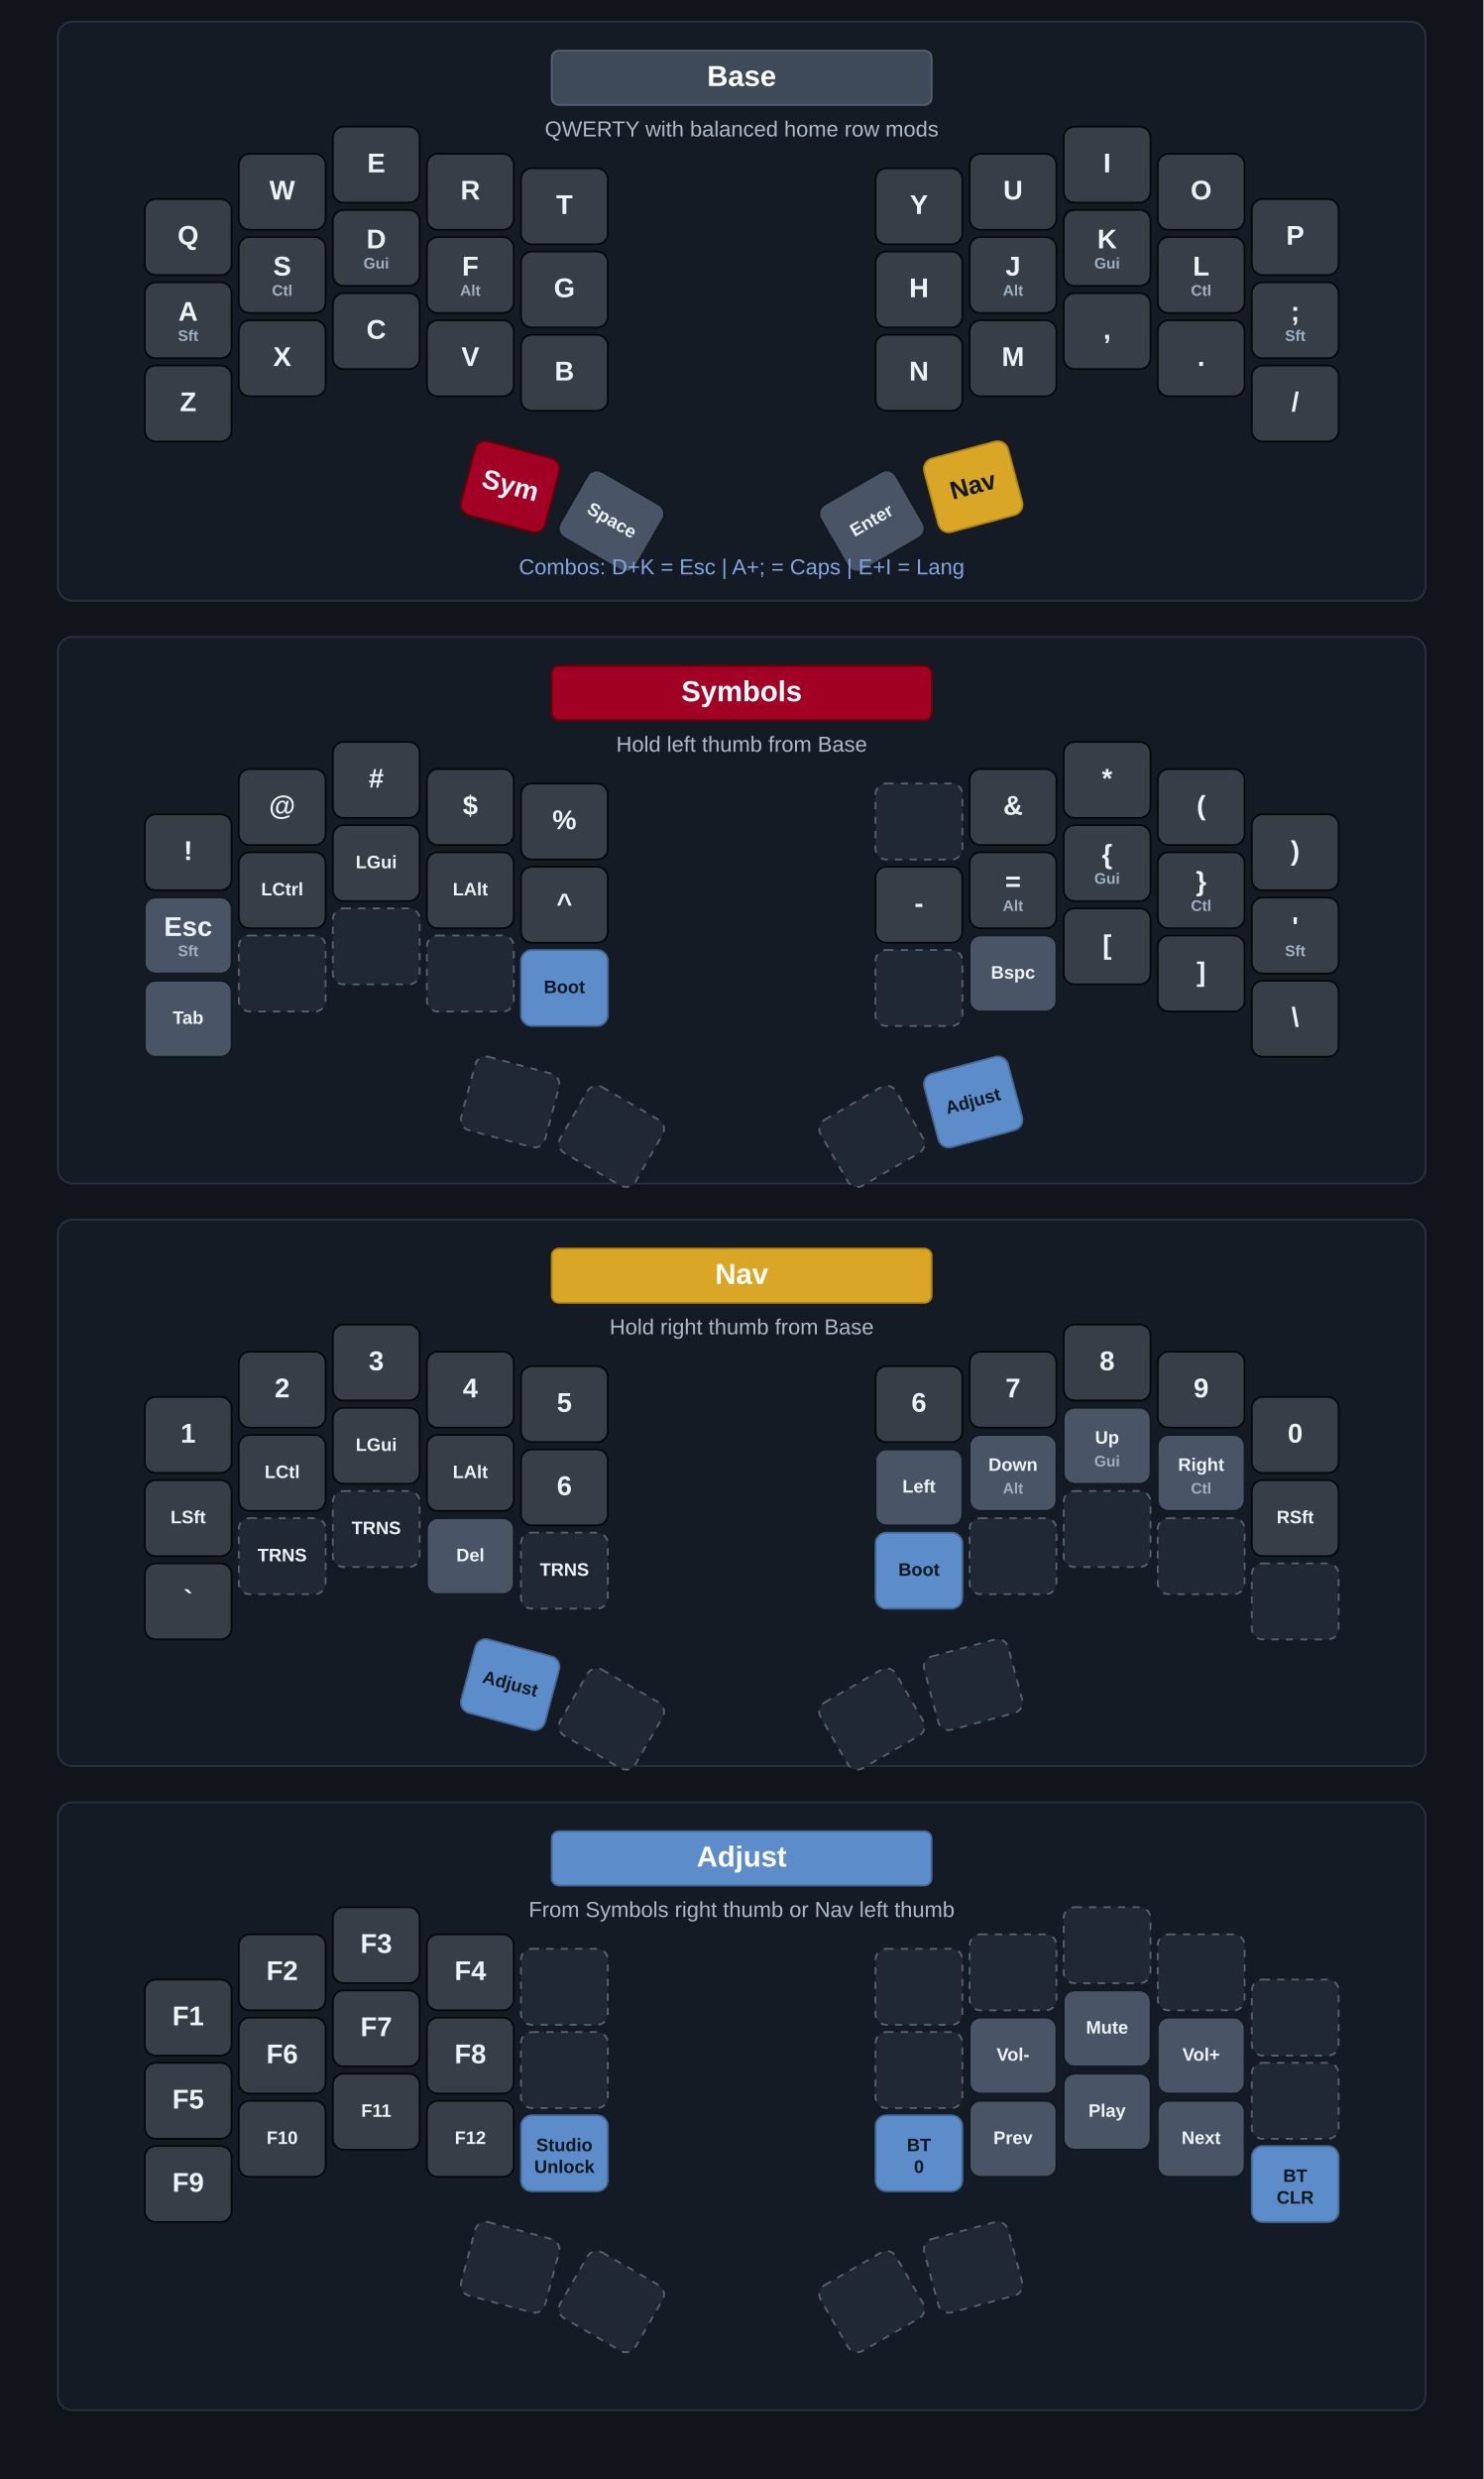
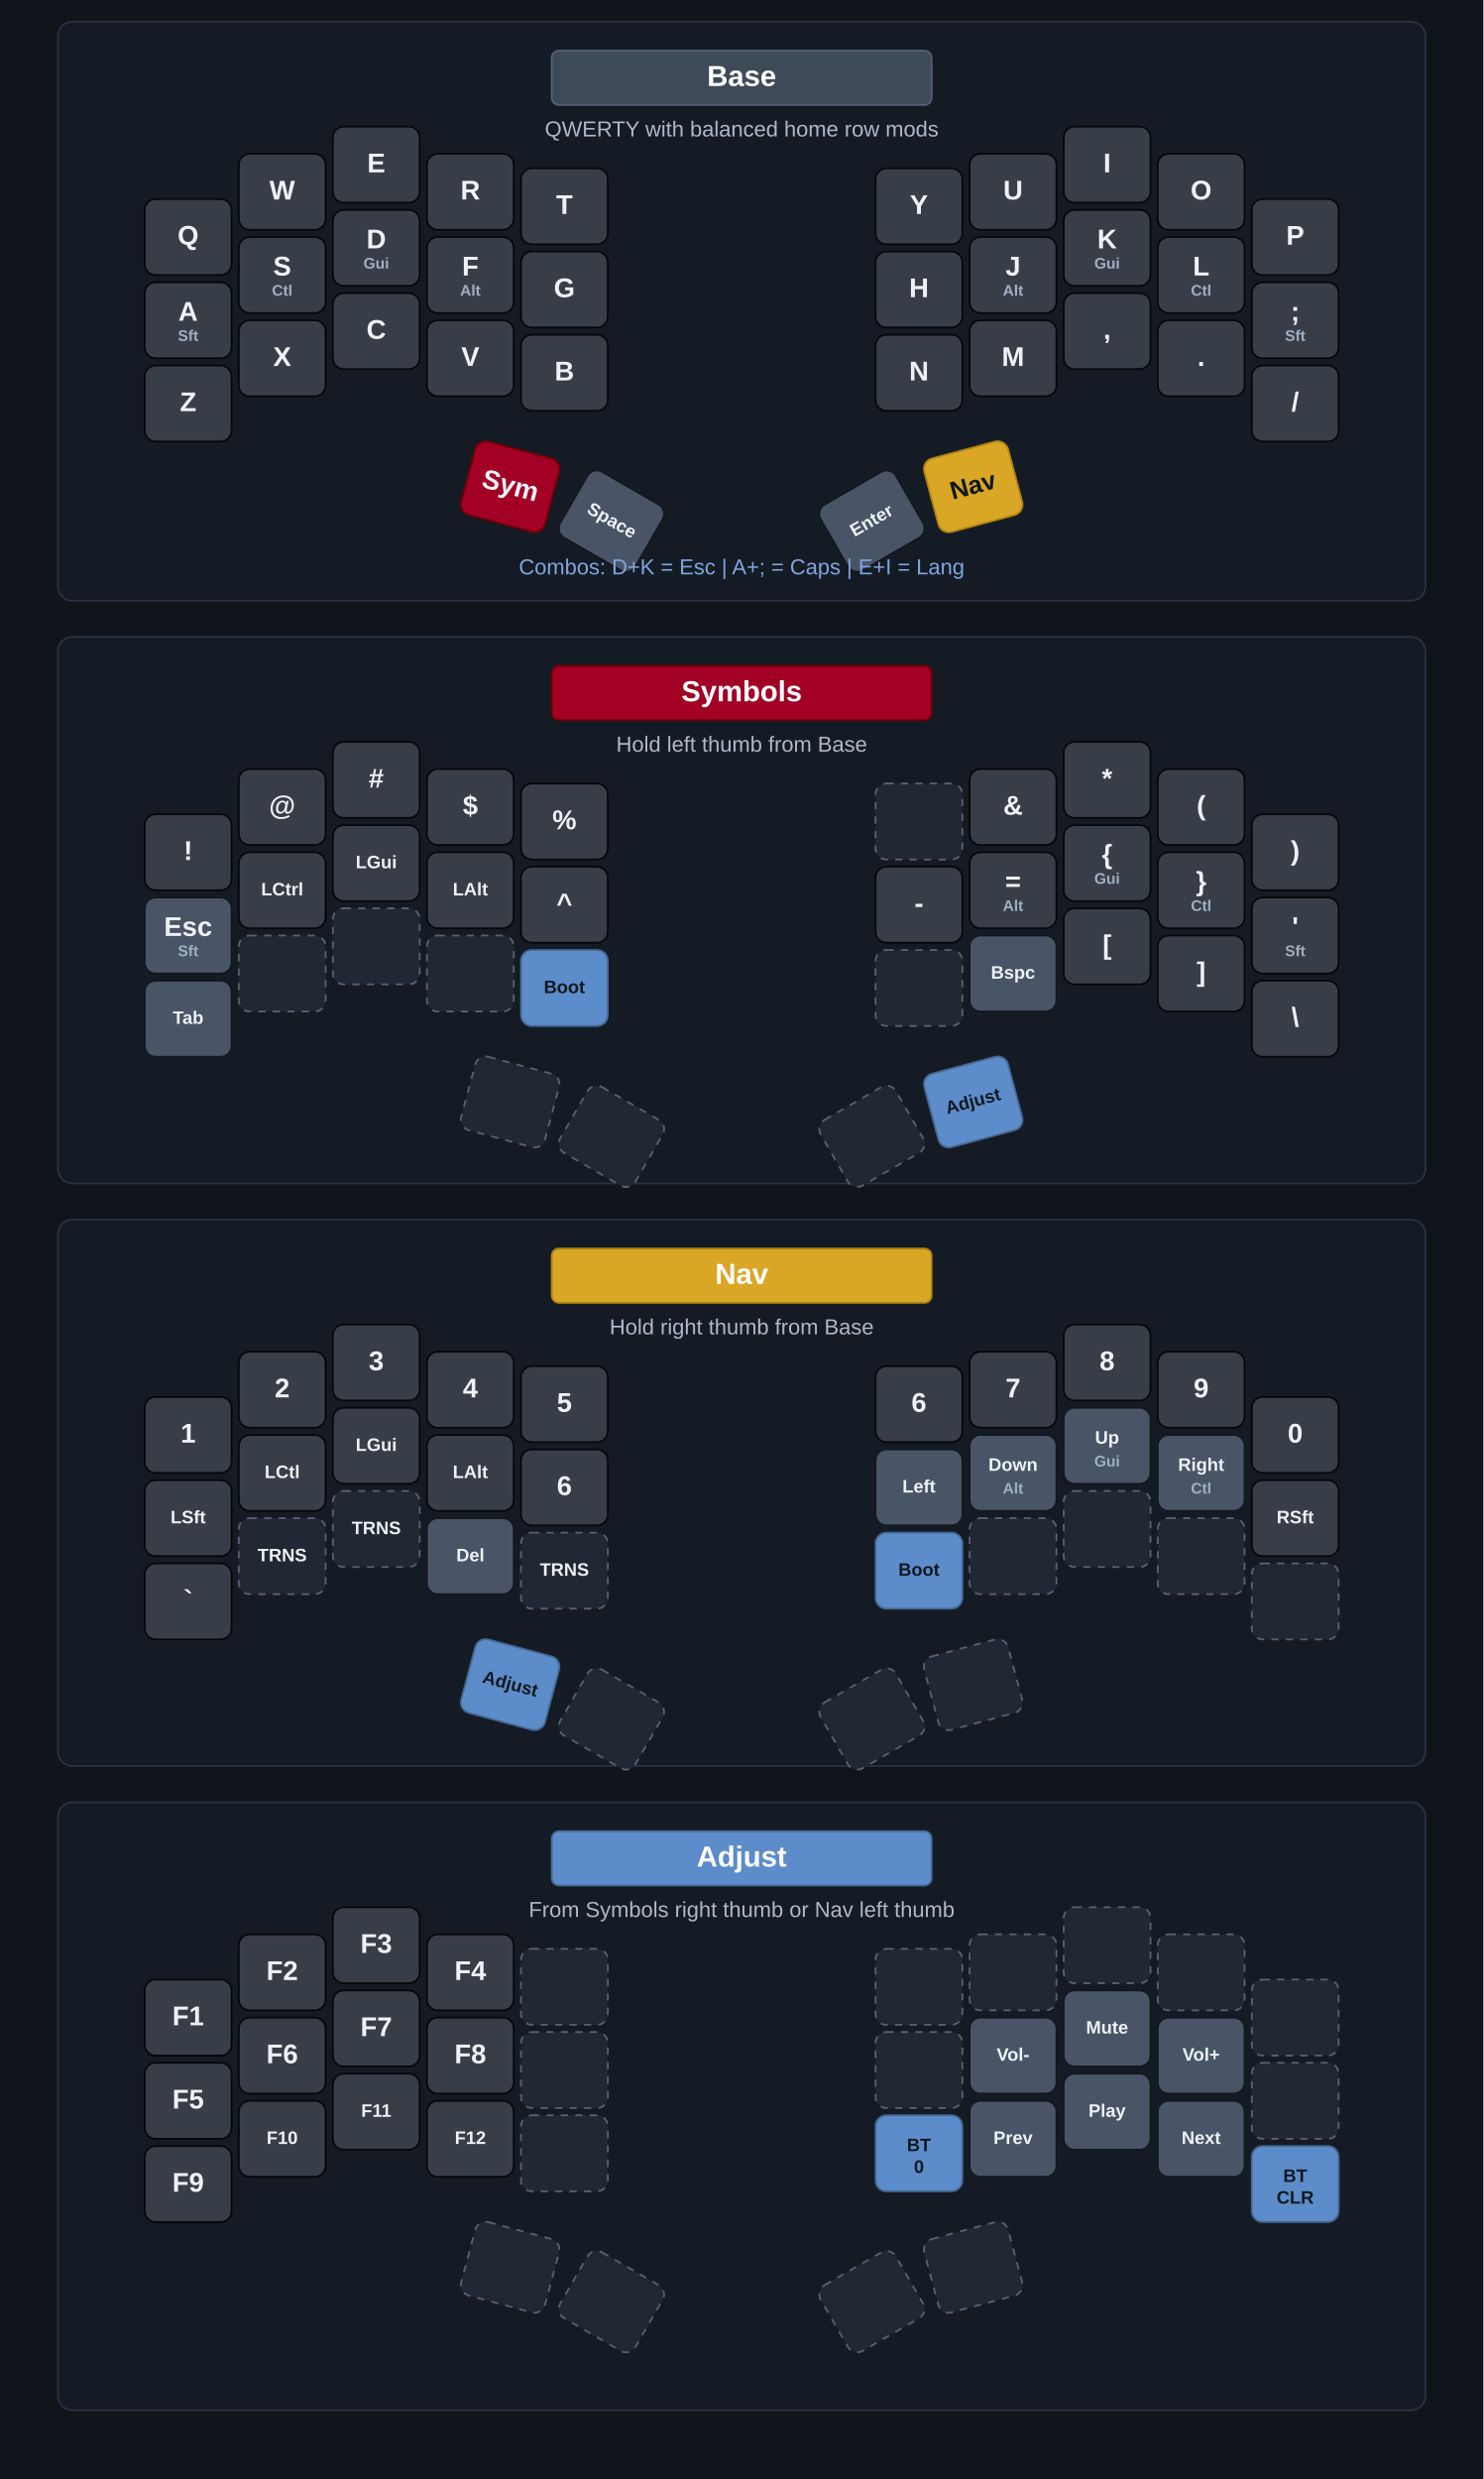
<svg xmlns="http://www.w3.org/2000/svg" width="820" height="1370" viewBox="0 0 820 1370" role="img" aria-labelledby="title desc">
  <defs>
    <g id="key-normal">
      <rect class="key-normal" width="48" height="42" rx="6" ry="6" />
    </g>
    <g id="key-layer-red">
      <rect class="key-layer-red" width="48" height="42" rx="6" ry="6" />
    </g>
    <g id="key-layer-gold">
      <rect class="key-layer-gold" width="48" height="42" rx="6" ry="6" />
    </g>
    <g id="key-layer-blue">
      <rect class="key-layer-blue" width="48" height="42" rx="6" ry="6" />
    </g>
    <g id="key-special">
      <rect class="key-special" width="48" height="42" rx="6" ry="6" />
    </g>
    <g id="key-empty">
      <rect class="key-empty" width="48" height="42" rx="6" ry="6" />
    </g>
    <style>
      .sheet { fill: #10141b; }
      .layer-panel { fill: #151b24; stroke: #293241; stroke-width: 1; }
      .bar-base { fill: #3f4a59; stroke: #556173; }
      .bar-sym { fill: #a20025; stroke: #6f0000; }
      .bar-nav { fill: #d9a725; stroke: #b08312; }
      .bar-adj { fill: #5c8cca; stroke: #456893; }
      .key-normal { fill: #383e47; stroke: #05070a; stroke-width: 1; }
      .key-layer-red { fill: #a20025; stroke: #6f0000; stroke-width: 1; }
      .key-layer-gold { fill: #d9a725; stroke: #b08312; stroke-width: 1; }
      .key-layer-blue { fill: #5c8cca; stroke: #456893; stroke-width: 1; }
      .key-special { fill: #495566; stroke: #121820; stroke-width: 1; }
      .key-empty { fill: #202833; stroke: #596170; stroke-width: 1; stroke-dasharray: 4 4; }
      .title-text { fill: #ffffff; font: 700 16px Verdana, Arial, sans-serif; text-anchor: middle; dominant-baseline: middle; }
      .note-text { fill: #aeb9c8; font: 12px Verdana, Arial, sans-serif; text-anchor: middle; dominant-baseline: middle; }
      .key-text { fill: #edf2f7; font: 700 15px Verdana, Arial, sans-serif; text-anchor: middle; dominant-baseline: middle; }
      .key-text-dark { fill: #111820; font: 700 14px Verdana, Arial, sans-serif; text-anchor: middle; dominant-baseline: middle; }
      .key-text-small { fill: #edf2f7; font: 700 10px Verdana, Arial, sans-serif; text-anchor: middle; dominant-baseline: middle; }
      .key-text-dark-small { fill: #111820; font: 700 10px Verdana, Arial, sans-serif; text-anchor: middle; dominant-baseline: middle; }
      .key-sub { fill: #9fb0c3; font: 700 8.5px Verdana, Arial, sans-serif; text-anchor: middle; dominant-baseline: middle; }
      .combo-text { fill: #7ea6e0; font: 12px Verdana, Arial, sans-serif; text-anchor: middle; dominant-baseline: middle; }
    </style>
  </defs>
  <rect class="sheet" width="820" height="1370" />
  <g id="base-layer" transform="translate(0 0)">
    <rect class="layer-panel" x="32" y="12" width="756" height="320" rx="8" ry="8" />
    <rect class="bar-base" x="305" y="28" width="210" height="30" rx="4" ry="4" />
    <text class="title-text" x="410" y="43">Base</text>
    <text class="note-text" x="410" y="72">QWERTY with balanced home row mods</text>
    <g transform="translate(80 110)">
      <use href="#key-normal" />
      <text class="key-text" x="24" y="21">Q</text>
    </g>
    <g transform="translate(132 85)">
      <use href="#key-normal" />
      <text class="key-text" x="24" y="21">W</text>
    </g>
    <g transform="translate(184 70)">
      <use href="#key-normal" />
      <text class="key-text" x="24" y="21">E</text>
    </g>
    <g transform="translate(236 85)">
      <use href="#key-normal" />
      <text class="key-text" x="24" y="21">R</text>
    </g>
    <g transform="translate(288 93)">
      <use href="#key-normal" />
      <text class="key-text" x="24" y="21">T</text>
    </g>
    <g transform="translate(484 93)">
      <use href="#key-normal" />
      <text class="key-text" x="24" y="21">Y</text>
    </g>
    <g transform="translate(536 85)">
      <use href="#key-normal" />
      <text class="key-text" x="24" y="21">U</text>
    </g>
    <g transform="translate(588 70)">
      <use href="#key-normal" />
      <text class="key-text" x="24" y="21">I</text>
    </g>
    <g transform="translate(640 85)">
      <use href="#key-normal" />
      <text class="key-text" x="24" y="21">O</text>
    </g>
    <g transform="translate(692 110)">
      <use href="#key-normal" />
      <text class="key-text" x="24" y="21">P</text>
    </g>
    <g transform="translate(80 156)">
      <use href="#key-normal" />
      <text class="key-text" x="24" y="17">A</text>
      <text class="key-sub" x="24" y="30">Sft</text>
    </g>
    <g transform="translate(132 131)">
      <use href="#key-normal" />
      <text class="key-text" x="24" y="17">S</text>
      <text class="key-sub" x="24" y="30">Ctl</text>
    </g>
    <g transform="translate(184 116)">
      <use href="#key-normal" />
      <text class="key-text" x="24" y="17">D</text>
      <text class="key-sub" x="24" y="30">Gui</text>
    </g>
    <g transform="translate(236 131)">
      <use href="#key-normal" />
      <text class="key-text" x="24" y="17">F</text>
      <text class="key-sub" x="24" y="30">Alt</text>
    </g>
    <g transform="translate(288 139)">
      <use href="#key-normal" />
      <text class="key-text" x="24" y="21">G</text>
    </g>
    <g transform="translate(484 139)">
      <use href="#key-normal" />
      <text class="key-text" x="24" y="21">H</text>
    </g>
    <g transform="translate(536 131)">
      <use href="#key-normal" />
      <text class="key-text" x="24" y="17">J</text>
      <text class="key-sub" x="24" y="30">Alt</text>
    </g>
    <g transform="translate(588 116)">
      <use href="#key-normal" />
      <text class="key-text" x="24" y="17">K</text>
      <text class="key-sub" x="24" y="30">Gui</text>
    </g>
    <g transform="translate(640 131)">
      <use href="#key-normal" />
      <text class="key-text" x="24" y="17">L</text>
      <text class="key-sub" x="24" y="30">Ctl</text>
    </g>
    <g transform="translate(692 156)">
      <use href="#key-normal" />
      <text class="key-text" x="24" y="17">;</text>
      <text class="key-sub" x="24" y="30">Sft</text>
    </g>
    <g transform="translate(80 202)">
      <use href="#key-normal" />
      <text class="key-text" x="24" y="21">Z</text>
    </g>
    <g transform="translate(132 177)">
      <use href="#key-normal" />
      <text class="key-text" x="24" y="21">X</text>
    </g>
    <g transform="translate(184 162)">
      <use href="#key-normal" />
      <text class="key-text" x="24" y="21">C</text>
    </g>
    <g transform="translate(236 177)">
      <use href="#key-normal" />
      <text class="key-text" x="24" y="21">V</text>
    </g>
    <g transform="translate(288 185)">
      <use href="#key-normal" />
      <text class="key-text" x="24" y="21">B</text>
    </g>
    <g transform="translate(484 185)">
      <use href="#key-normal" />
      <text class="key-text" x="24" y="21">N</text>
    </g>
    <g transform="translate(536 177)">
      <use href="#key-normal" />
      <text class="key-text" x="24" y="21">M</text>
    </g>
    <g transform="translate(588 162)">
      <use href="#key-normal" />
      <text class="key-text" x="24" y="21">,</text>
    </g>
    <g transform="translate(640 177)">
      <use href="#key-normal" />
      <text class="key-text" x="24" y="21">.</text>
    </g>
    <g transform="translate(692 202)">
      <use href="#key-normal" />
      <text class="key-text" x="24" y="21">/</text>
    </g>
    <g transform="translate(258 248) rotate(15 24 21)">
      <use href="#key-layer-red" />
      <text class="key-text" x="24" y="21">Sym</text>
    </g>
    <g transform="translate(314 267) rotate(30 24 21)">
      <use href="#key-special" />
      <text class="key-text-small" x="24" y="21">Space</text>
    </g>
    <g transform="translate(458 267) rotate(-30 24 21)">
      <use href="#key-special" />
      <text class="key-text-small" x="24" y="21">Enter</text>
    </g>
    <g transform="translate(514 248) rotate(-15 24 21)">
      <use href="#key-layer-gold" />
      <text class="key-text-dark" x="24" y="21">Nav</text>
    </g>
    <text class="combo-text" x="410" y="314">Combos: D+K = Esc | A+; = Caps | E+I = Lang</text>
  </g>
  <g id="symbols-layer" transform="translate(0 340)">
    <rect class="layer-panel" x="32" y="12" width="756" height="302" rx="8" ry="8" />
    <rect class="bar-sym" x="305" y="28" width="210" height="30" rx="4" ry="4" />
    <text class="title-text" x="410" y="43">Symbols</text>
    <text class="note-text" x="410" y="72">Hold left thumb from Base</text>
    <g transform="translate(80 110)">
      <use href="#key-normal" />
      <text class="key-text" x="24" y="21">!</text>
    </g>
    <g transform="translate(132 85)">
      <use href="#key-normal" />
      <text class="key-text" x="24" y="21">@</text>
    </g>
    <g transform="translate(184 70)">
      <use href="#key-normal" />
      <text class="key-text" x="24" y="21">#</text>
    </g>
    <g transform="translate(236 85)">
      <use href="#key-normal" />
      <text class="key-text" x="24" y="21">$</text>
    </g>
    <g transform="translate(288 93)">
      <use href="#key-normal" />
      <text class="key-text" x="24" y="21">%</text>
    </g>
    <g transform="translate(484 93)">
      <use href="#key-empty" />
    </g>
    <g transform="translate(536 85)">
      <use href="#key-normal" />
      <text class="key-text" x="24" y="21">&amp;</text>
    </g>
    <g transform="translate(588 70)">
      <use href="#key-normal" />
      <text class="key-text" x="24" y="21">*</text>
    </g>
    <g transform="translate(640 85)">
      <use href="#key-normal" />
      <text class="key-text" x="24" y="21">(</text>
    </g>
    <g transform="translate(692 110)">
      <use href="#key-normal" />
      <text class="key-text" x="24" y="21">)</text>
    </g>
    <g transform="translate(80 156)">
      <use href="#key-special" />
      <text class="key-text" x="24" y="17">Esc</text>
      <text class="key-sub" x="24" y="30">Sft</text>
    </g>
    <g transform="translate(132 131)">
      <use href="#key-normal" />
      <text class="key-text-small" x="24" y="21">LCtrl</text>
    </g>
    <g transform="translate(184 116)">
      <use href="#key-normal" />
      <text class="key-text-small" x="24" y="21">LGui</text>
    </g>
    <g transform="translate(236 131)">
      <use href="#key-normal" />
      <text class="key-text-small" x="24" y="21">LAlt</text>
    </g>
    <g transform="translate(288 139)">
      <use href="#key-normal" />
      <text class="key-text" x="24" y="21">^</text>
    </g>
    <g transform="translate(484 139)">
      <use href="#key-normal" />
      <text class="key-text" x="24" y="21">-</text>
    </g>
    <g transform="translate(536 131)">
      <use href="#key-normal" />
      <text class="key-text" x="24" y="17">=</text>
      <text class="key-sub" x="24" y="30">Alt</text>
    </g>
    <g transform="translate(588 116)">
      <use href="#key-normal" />
      <text class="key-text" x="24" y="17">{</text>
      <text class="key-sub" x="24" y="30">Gui</text>
    </g>
    <g transform="translate(640 131)">
      <use href="#key-normal" />
      <text class="key-text" x="24" y="17">}</text>
      <text class="key-sub" x="24" y="30">Ctl</text>
    </g>
    <g transform="translate(692 156)">
      <use href="#key-normal" />
      <text class="key-text" x="24" y="17">'</text>
      <text class="key-sub" x="24" y="30">Sft</text>
    </g>
    <g transform="translate(80 202)">
      <use href="#key-special" />
      <text class="key-text-small" x="24" y="21">Tab</text>
    </g>
    <g transform="translate(132 177)">
      <use href="#key-empty" />
    </g>
    <g transform="translate(184 162)">
      <use href="#key-empty" />
    </g>
    <g transform="translate(236 177)">
      <use href="#key-empty" />
    </g>
    <g transform="translate(288 185)">
      <use href="#key-layer-blue" />
      <text class="key-text-dark-small" x="24" y="21">Boot</text>
    </g>
    <g transform="translate(484 185)">
      <use href="#key-empty" />
    </g>
    <g transform="translate(536 177)">
      <use href="#key-special" />
      <text class="key-text-small" x="24" y="21">Bspc</text>
    </g>
    <g transform="translate(588 162)">
      <use href="#key-normal" />
      <text class="key-text" x="24" y="21">[</text>
    </g>
    <g transform="translate(640 177)">
      <use href="#key-normal" />
      <text class="key-text" x="24" y="21">]</text>
    </g>
    <g transform="translate(692 202)">
      <use href="#key-normal" />
      <text class="key-text" x="24" y="21">\</text>
    </g>
    <g transform="translate(258 248) rotate(15 24 21)">
      <use href="#key-empty" />
    </g>
    <g transform="translate(314 267) rotate(30 24 21)">
      <use href="#key-empty" />
    </g>
    <g transform="translate(458 267) rotate(-30 24 21)">
      <use href="#key-empty" />
    </g>
    <g transform="translate(514 248) rotate(-15 24 21)">
      <use href="#key-layer-blue" />
      <text class="key-text-dark-small" x="24" y="21">Adjust</text>
    </g>
  </g>
  <g id="nav-layer" transform="translate(0 662)">
    <rect class="layer-panel" x="32" y="12" width="756" height="302" rx="8" ry="8" />
    <rect class="bar-nav" x="305" y="28" width="210" height="30" rx="4" ry="4" />
    <text class="title-text" x="410" y="43">Nav</text>
    <text class="note-text" x="410" y="72">Hold right thumb from Base</text>
    <g transform="translate(80 110)">
      <use href="#key-normal" />
      <text class="key-text" x="24" y="21">1</text>
    </g>
    <g transform="translate(132 85)">
      <use href="#key-normal" />
      <text class="key-text" x="24" y="21">2</text>
    </g>
    <g transform="translate(184 70)">
      <use href="#key-normal" />
      <text class="key-text" x="24" y="21">3</text>
    </g>
    <g transform="translate(236 85)">
      <use href="#key-normal" />
      <text class="key-text" x="24" y="21">4</text>
    </g>
    <g transform="translate(288 93)">
      <use href="#key-normal" />
      <text class="key-text" x="24" y="21">5</text>
    </g>
    <g transform="translate(484 93)">
      <use href="#key-normal" />
      <text class="key-text" x="24" y="21">6</text>
    </g>
    <g transform="translate(536 85)">
      <use href="#key-normal" />
      <text class="key-text" x="24" y="21">7</text>
    </g>
    <g transform="translate(588 70)">
      <use href="#key-normal" />
      <text class="key-text" x="24" y="21">8</text>
    </g>
    <g transform="translate(640 85)">
      <use href="#key-normal" />
      <text class="key-text" x="24" y="21">9</text>
    </g>
    <g transform="translate(692 110)">
      <use href="#key-normal" />
      <text class="key-text" x="24" y="21">0</text>
    </g>
    <g transform="translate(80 156)">
      <use href="#key-normal" />
      <text class="key-text-small" x="24" y="21">LSft</text>
    </g>
    <g transform="translate(132 131)">
      <use href="#key-normal" />
      <text class="key-text-small" x="24" y="21">LCtl</text>
    </g>
    <g transform="translate(184 116)">
      <use href="#key-normal" />
      <text class="key-text-small" x="24" y="21">LGui</text>
    </g>
    <g transform="translate(236 131)">
      <use href="#key-normal" />
      <text class="key-text-small" x="24" y="21">LAlt</text>
    </g>
    <g transform="translate(288 139)">
      <use href="#key-normal" />
      <text class="key-text" x="24" y="21">6</text>
    </g>
    <g transform="translate(484 139)">
      <use href="#key-special" />
      <text class="key-text-small" x="24" y="21">Left</text>
    </g>
    <g transform="translate(536 131)">
      <use href="#key-special" />
      <text class="key-text-small" x="24" y="17">Down</text>
      <text class="key-sub" x="24" y="30">Alt</text>
    </g>
    <g transform="translate(588 116)">
      <use href="#key-special" />
      <text class="key-text-small" x="24" y="17">Up</text>
      <text class="key-sub" x="24" y="30">Gui</text>
    </g>
    <g transform="translate(640 131)">
      <use href="#key-special" />
      <text class="key-text-small" x="24" y="17">Right</text>
      <text class="key-sub" x="24" y="30">Ctl</text>
    </g>
    <g transform="translate(692 156)">
      <use href="#key-normal" />
      <text class="key-text-small" x="24" y="21">RSft</text>
    </g>
    <g transform="translate(80 202)">
      <use href="#key-normal" />
      <text class="key-text" x="24" y="21">`</text>
    </g>
    <g transform="translate(132 177)">
      <use href="#key-empty" />
      <text class="key-text-small" x="24" y="21">TRNS</text>
    </g>
    <g transform="translate(184 162)">
      <use href="#key-empty" />
      <text class="key-text-small" x="24" y="21">TRNS</text>
    </g>
    <g transform="translate(236 177)">
      <use href="#key-special" />
      <text class="key-text-small" x="24" y="21">Del</text>
    </g>
    <g transform="translate(288 185)">
      <use href="#key-empty" />
      <text class="key-text-small" x="24" y="21">TRNS</text>
    </g>
    <g transform="translate(484 185)">
      <use href="#key-layer-blue" />
      <text class="key-text-dark-small" x="24" y="21">Boot</text>
    </g>
    <g transform="translate(536 177)">
      <use href="#key-empty" />
    </g>
    <g transform="translate(588 162)">
      <use href="#key-empty" />
    </g>
    <g transform="translate(640 177)">
      <use href="#key-empty" />
    </g>
    <g transform="translate(692 202)">
      <use href="#key-empty" />
    </g>
    <g transform="translate(258 248) rotate(15 24 21)">
      <use href="#key-layer-blue" />
      <text class="key-text-dark-small" x="24" y="21">Adjust</text>
    </g>
    <g transform="translate(314 267) rotate(30 24 21)">
      <use href="#key-empty" />
    </g>
    <g transform="translate(458 267) rotate(-30 24 21)">
      <use href="#key-empty" />
    </g>
    <g transform="translate(514 248) rotate(-15 24 21)">
      <use href="#key-empty" />
    </g>
  </g>
  <g id="adjust-layer" transform="translate(0 984)">
    <rect class="layer-panel" x="32" y="12" width="756" height="336" rx="8" ry="8" />
    <rect class="bar-adj" x="305" y="28" width="210" height="30" rx="4" ry="4" />
    <text class="title-text" x="410" y="43">Adjust</text>
    <text class="note-text" x="410" y="72">From Symbols right thumb or Nav left thumb</text>
    <g transform="translate(80 110)">
      <use href="#key-normal" />
      <text class="key-text" x="24" y="21">F1</text>
    </g>
    <g transform="translate(132 85)">
      <use href="#key-normal" />
      <text class="key-text" x="24" y="21">F2</text>
    </g>
    <g transform="translate(184 70)">
      <use href="#key-normal" />
      <text class="key-text" x="24" y="21">F3</text>
    </g>
    <g transform="translate(236 85)">
      <use href="#key-normal" />
      <text class="key-text" x="24" y="21">F4</text>
    </g>
    <g transform="translate(288 93)">
      <use href="#key-empty" />
    </g>
    <g transform="translate(484 93)">
      <use href="#key-empty" />
    </g>
    <g transform="translate(536 85)">
      <use href="#key-empty" />
    </g>
    <g transform="translate(588 70)">
      <use href="#key-empty" />
    </g>
    <g transform="translate(640 85)">
      <use href="#key-empty" />
    </g>
    <g transform="translate(692 110)">
      <use href="#key-empty" />
    </g>
    <g transform="translate(80 156)">
      <use href="#key-normal" />
      <text class="key-text" x="24" y="21">F5</text>
    </g>
    <g transform="translate(132 131)">
      <use href="#key-normal" />
      <text class="key-text" x="24" y="21">F6</text>
    </g>
    <g transform="translate(184 116)">
      <use href="#key-normal" />
      <text class="key-text" x="24" y="21">F7</text>
    </g>
    <g transform="translate(236 131)">
      <use href="#key-normal" />
      <text class="key-text" x="24" y="21">F8</text>
    </g>
    <g transform="translate(288 139)">
      <use href="#key-empty" />
    </g>
    <g transform="translate(484 139)">
      <use href="#key-empty" />
    </g>
    <g transform="translate(536 131)">
      <use href="#key-special" />
      <text class="key-text-small" x="24" y="21">Vol-</text>
    </g>
    <g transform="translate(588 116)">
      <use href="#key-special" />
      <text class="key-text-small" x="24" y="21">Mute</text>
    </g>
    <g transform="translate(640 131)">
      <use href="#key-special" />
      <text class="key-text-small" x="24" y="21">Vol+</text>
    </g>
    <g transform="translate(692 156)">
      <use href="#key-empty" />
    </g>
    <g transform="translate(80 202)">
      <use href="#key-normal" />
      <text class="key-text" x="24" y="21">F9</text>
    </g>
    <g transform="translate(132 177)">
      <use href="#key-normal" />
      <text class="key-text-small" x="24" y="21">F10</text>
    </g>
    <g transform="translate(184 162)">
      <use href="#key-normal" />
      <text class="key-text-small" x="24" y="21">F11</text>
    </g>
    <g transform="translate(236 177)">
      <use href="#key-normal" />
      <text class="key-text-small" x="24" y="21">F12</text>
    </g>
    <g transform="translate(288 185)">
-       <use href="#key-layer-blue" />
-       <text class="key-text-dark-small" x="24" y="17">Studio</text>
-       <text class="key-text-dark-small" x="24" y="29">Unlock</text>
+       <use href="#key-empty" />
    </g>
    <g transform="translate(484 185)">
      <use href="#key-layer-blue" />
      <text class="key-text-dark-small" x="24" y="17">BT</text>
      <text class="key-text-dark-small" x="24" y="29">0</text>
    </g>
    <g transform="translate(536 177)">
      <use href="#key-special" />
      <text class="key-text-small" x="24" y="21">Prev</text>
    </g>
    <g transform="translate(588 162)">
      <use href="#key-special" />
      <text class="key-text-small" x="24" y="21">Play</text>
    </g>
    <g transform="translate(640 177)">
      <use href="#key-special" />
      <text class="key-text-small" x="24" y="21">Next</text>
    </g>
    <g transform="translate(692 202)">
      <use href="#key-layer-blue" />
      <text class="key-text-dark-small" x="24" y="17">BT</text>
      <text class="key-text-dark-small" x="24" y="29">CLR</text>
    </g>
    <g transform="translate(258 248) rotate(15 24 21)">
      <use href="#key-empty" />
    </g>
    <g transform="translate(314 267) rotate(30 24 21)">
      <use href="#key-empty" />
    </g>
    <g transform="translate(458 267) rotate(-30 24 21)">
      <use href="#key-empty" />
    </g>
    <g transform="translate(514 248) rotate(-15 24 21)">
      <use href="#key-empty" />
    </g>
  </g>
</svg>
